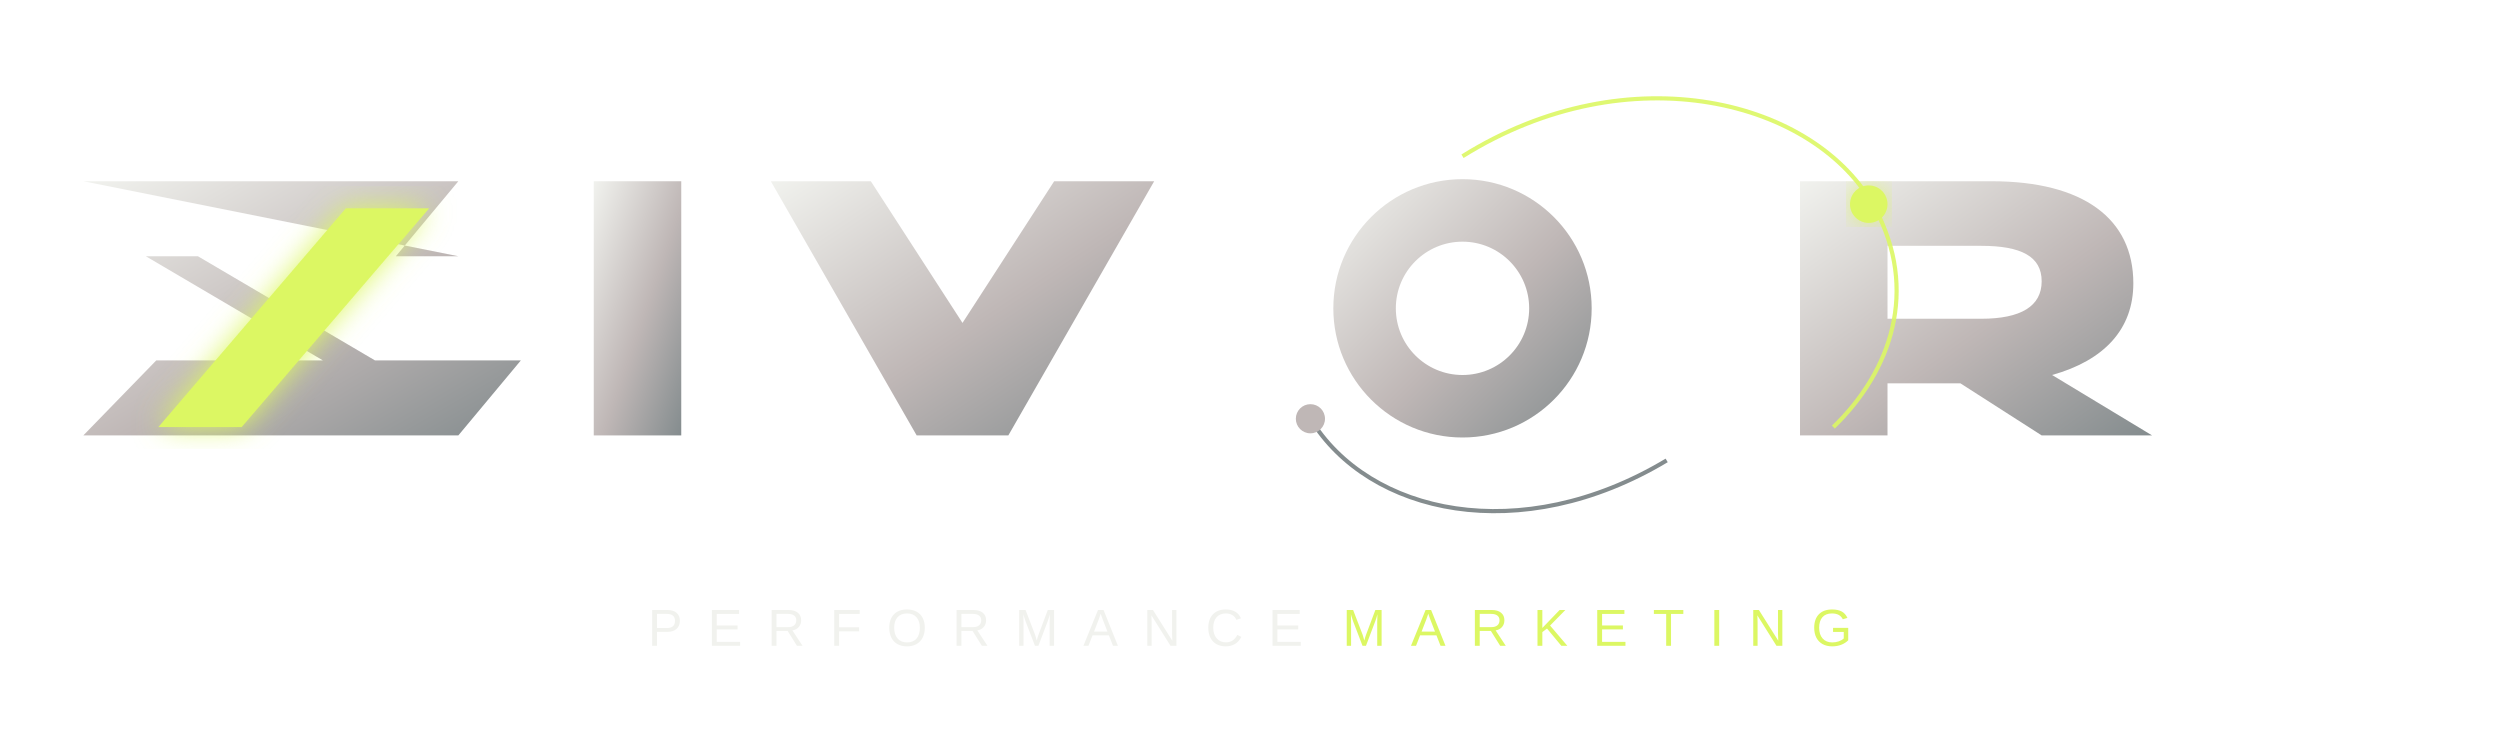
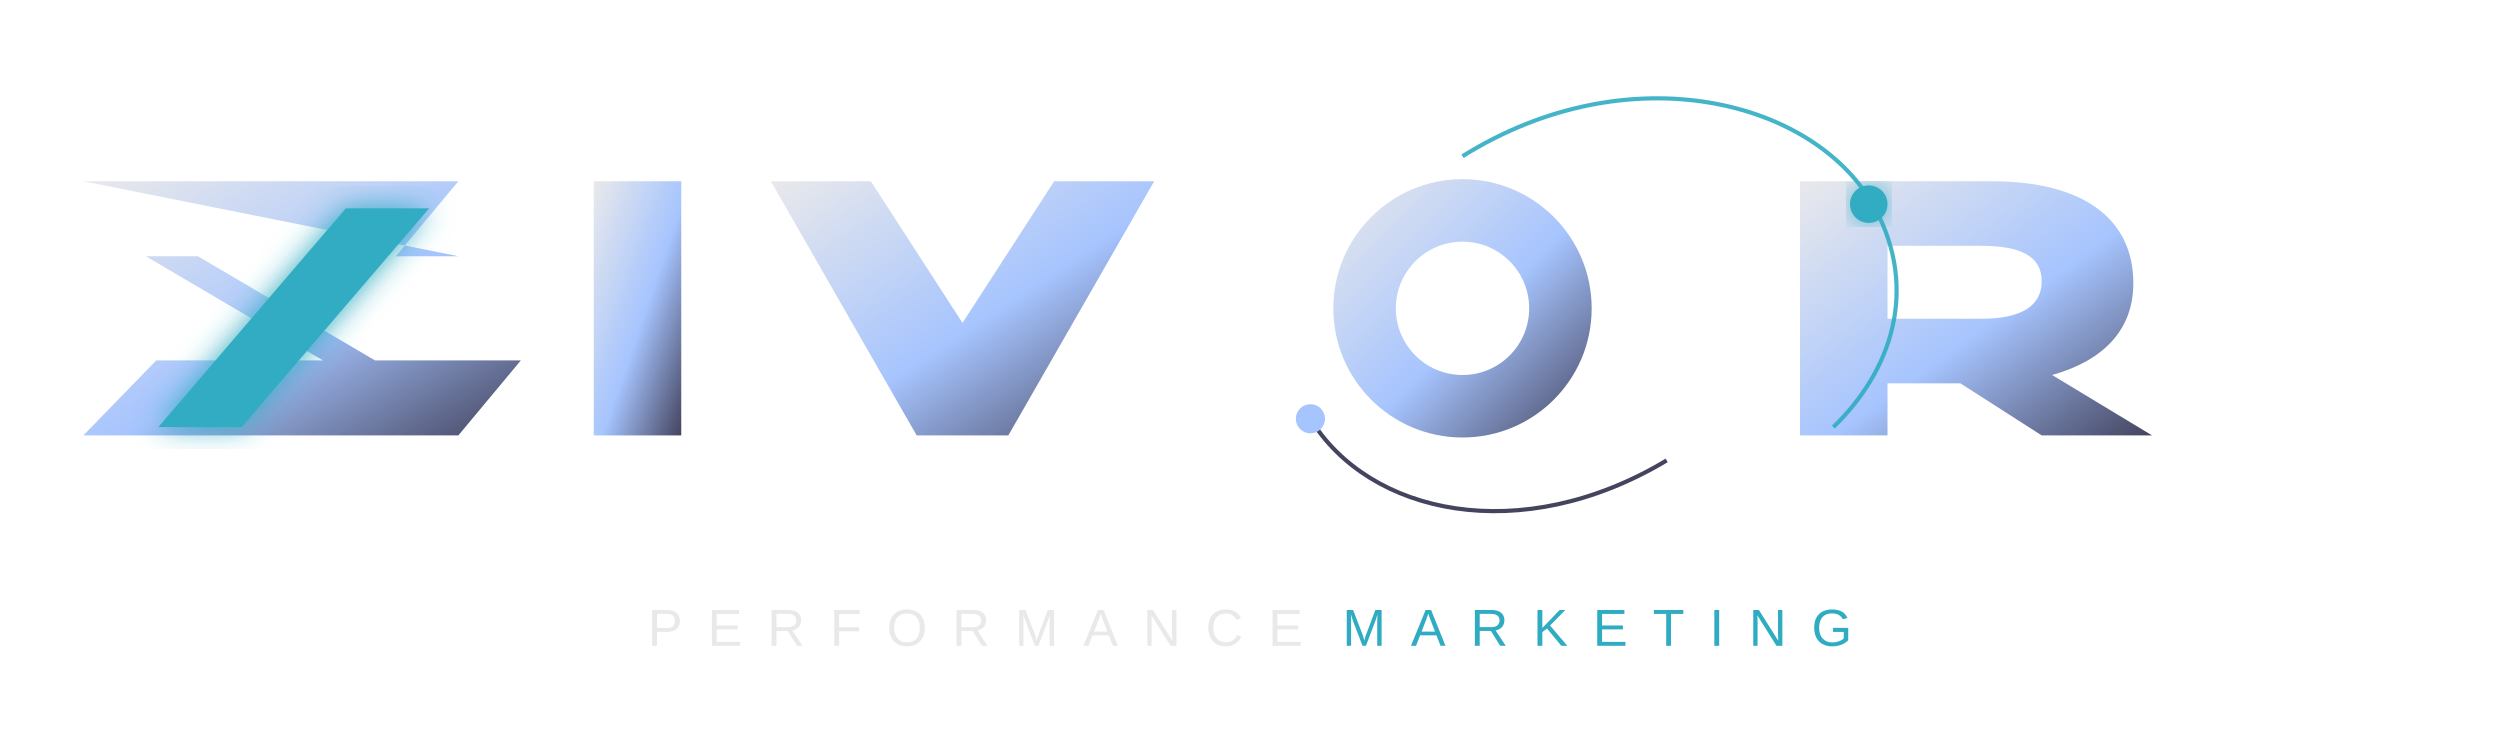
<svg xmlns="http://www.w3.org/2000/svg" viewBox="0 0 1200 360" role="img" aria-labelledby="title desc">
  <defs>
    <linearGradient id="silver" x1="0" y1="0" x2="1" y2="1">
-       <stop offset="0" stop-color="#f1f2ee" />
-       <stop offset=".55" stop-color="#bfb7b6" />
-       <stop offset="1" stop-color="#848c8e" />
+       <stop offset="0" stop-color="#E9E9EB" />
+       <stop offset=".55" stop-color="#A6C4FE" />
+       <stop offset="1" stop-color="#44445F" />
    </linearGradient>
    <linearGradient id="lime" x1="0" y1="0" x2="1" y2="1">
-       <stop offset="0" stop-color="#f1f2ee" />
-       <stop offset=".35" stop-color="#dcf763" />
-       <stop offset="1" stop-color="#dcf763" />
+       <stop offset="0" stop-color="#E9E9EB" />
+       <stop offset=".35" stop-color="#30ACC2" />
+       <stop offset="1" stop-color="#30ACC2" />
    </linearGradient>
    <filter id="glow">
      <feGaussianBlur stdDeviation="7" result="b" />
      <feMerge>
        <feMergeNode in="b" />
        <feMergeNode in="SourceGraphic" />
      </feMerge>
    </filter>
  </defs>
  <g transform="translate(40 45)">
    <path d="M0 42H180L150 78H55L140 128H35L0 164H180L210 128H115L30 78H180Z" fill="url(#silver)" />
-     <path d="M36 160L126 55H166L76 160Z" fill="#dcf763" filter="url(#glow)" />
+     <path d="M36 160L126 55H166L76 160Z" fill="#30ACC2" filter="url(#glow)" />
    <path d="M245 42h42v122h-42z" fill="url(#silver)" />
    <path d="M330 42h48l44 68 44-68h48l-70 122h-44z" fill="url(#silver)" />
    <path d="M600 103a62 62 0 1 1 124 0a62 62 0 1 1-124 0zm30 0a32 32 0 1 0 64 0a32 32 0 1 0-64 0z" fill="url(#silver)" />
    <path d="M824 42h92c44 0 68 18 68 49 0 22-14 37-39 44l48 29h-53l-39-25h-35v25h-42zm42 31v35h45c19 0 29-6 29-18s-10-17-29-17z" fill="url(#silver)" />
-     <path d="M662 30C742-20 832 3 860 55c21 39 8 78-20 105" fill="none" stroke="#dcf763" stroke-width="2" opacity=".9" />
-     <circle cx="857" cy="53" r="9" fill="#dcf763" filter="url(#glow)" />
-     <path d="M760 176c-70 42-143 26-171-20" fill="none" stroke="#848c8e" stroke-width="2" />
-     <circle cx="589" cy="156" r="7" fill="#bfb7b6" />
+     <path d="M662 30C742-20 832 3 860 55c21 39 8 78-20 105" fill="none" stroke="#30ACC2" stroke-width="2" opacity=".9" />
+     <circle cx="857" cy="53" r="9" fill="#30ACC2" filter="url(#glow)" />
+     <path d="M760 176c-70 42-143 26-171-20" fill="none" stroke="#44445F" stroke-width="2" />
+     <circle cx="589" cy="156" r="7" fill="#A6C4FE" />
  </g>
-   <text x="600" y="310" text-anchor="middle" fill="#f1f2ee" font-family="Arial,Helvetica,sans-serif" font-size="25" letter-spacing="12">PERFORMANCE <tspan fill="#dcf763">MARKETING</tspan>
+   <text x="600" y="310" text-anchor="middle" fill="#E9E9EB" font-family="Arial,Helvetica,sans-serif" font-size="25" letter-spacing="12">PERFORMANCE <tspan fill="#30ACC2">MARKETING</tspan>
  </text>
</svg>
